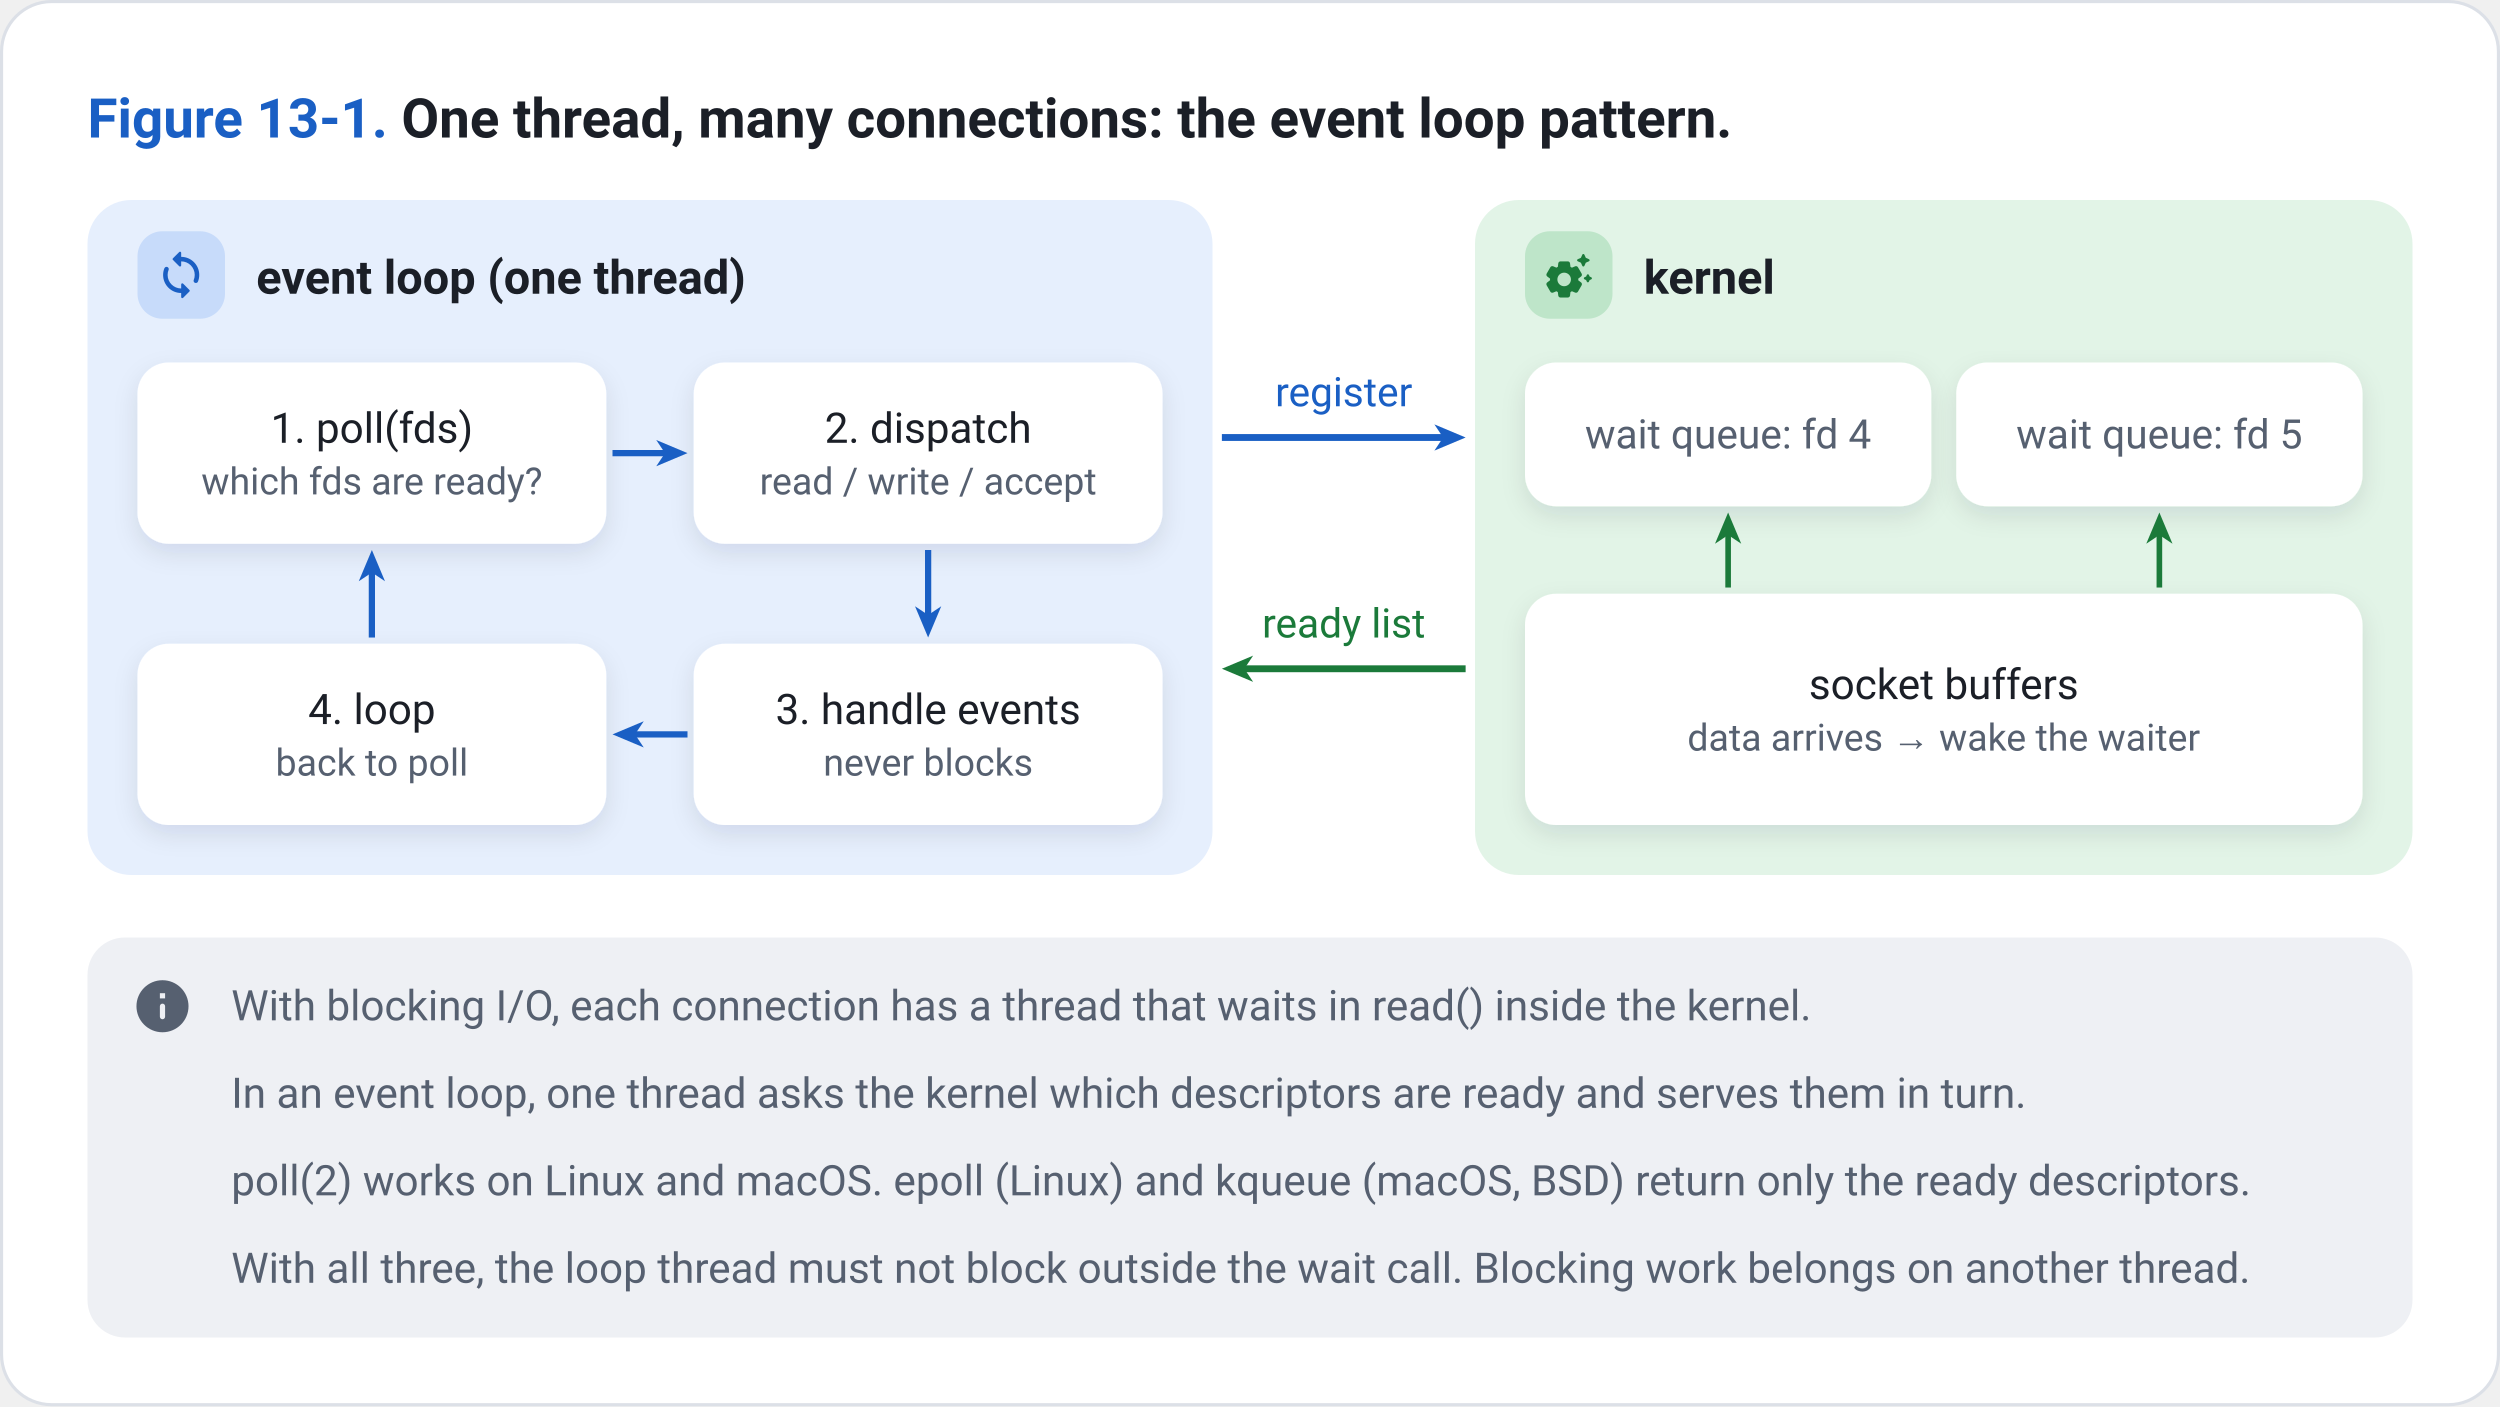
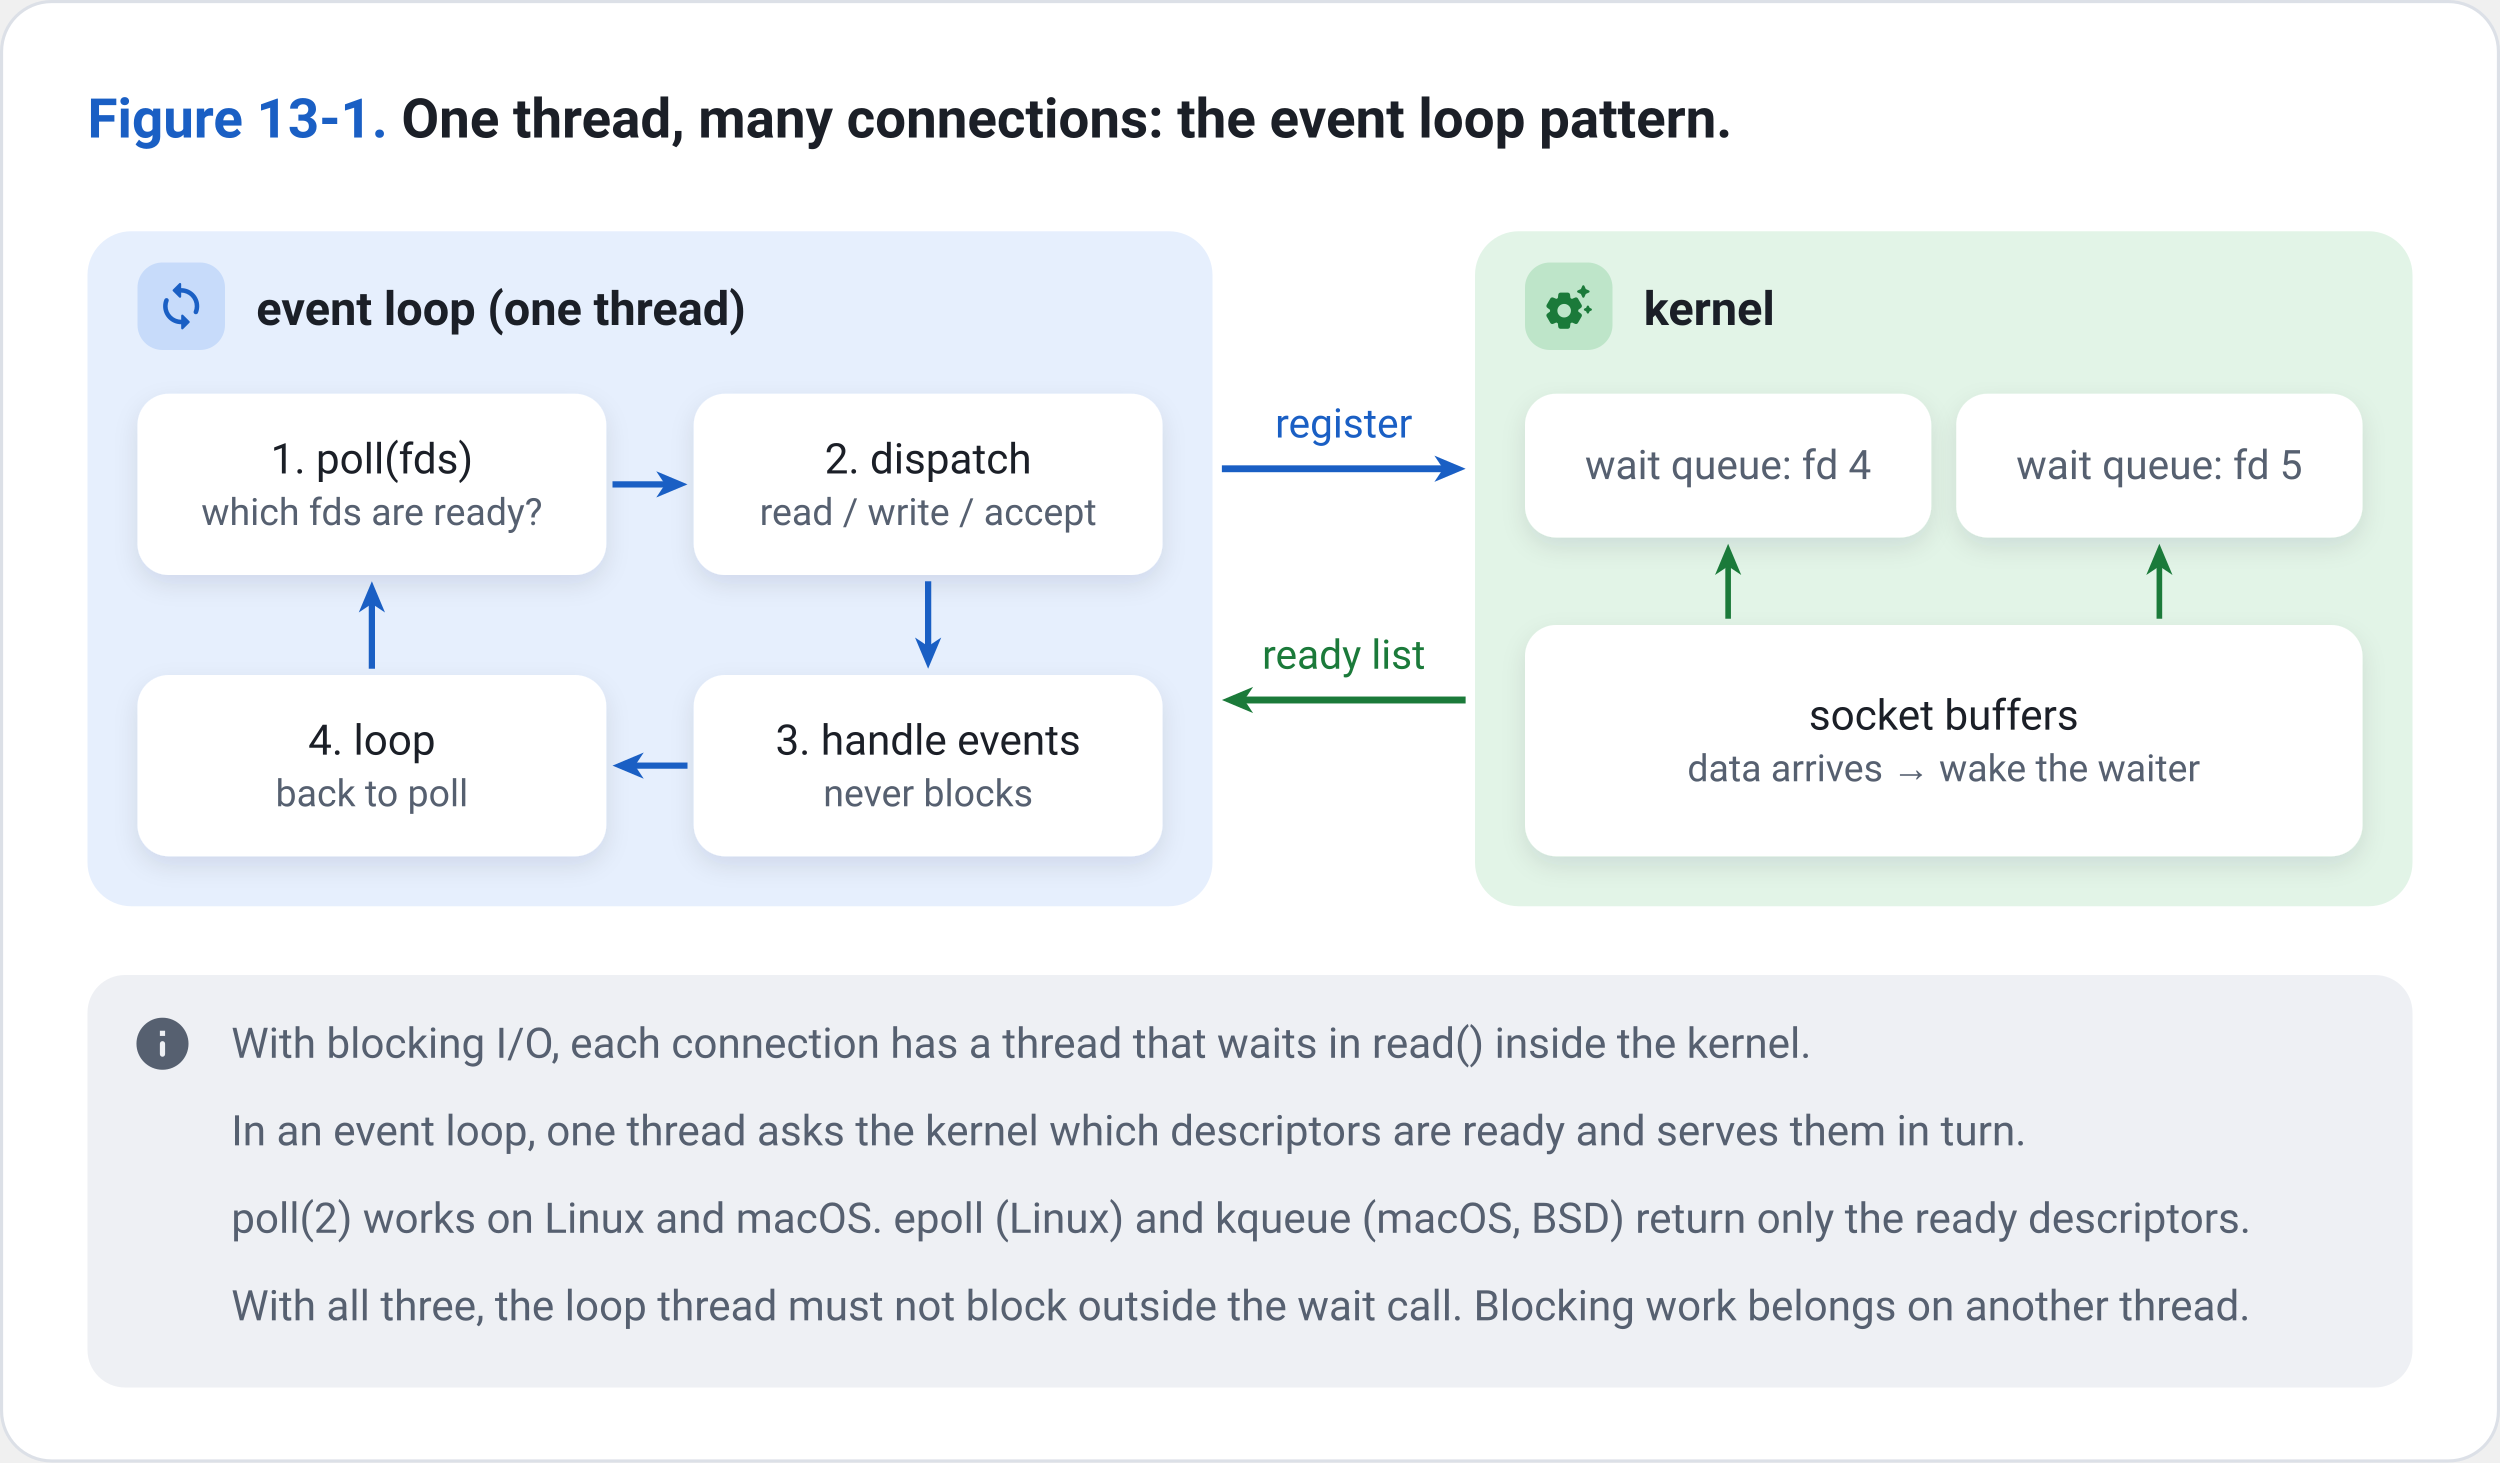
- <svg xmlns="http://www.w3.org/2000/svg" viewBox="0 0 800 450" width="800" height="450">
+ <svg xmlns="http://www.w3.org/2000/svg" viewBox="0 0 800 468" width="800" height="468">
  <style>
    text { font-family: -apple-system, BlinkMacSystemFont, "Segoe UI", Roboto, "Helvetica Neue", Arial, sans-serif; fill: #1B1F27; }
    .paper { fill: #FFFFFF; }
    .frame { fill: #FFFFFF; stroke: #DCE0E7; stroke-width: 1; }
    .card { fill: #FFFFFF; }
    .hair { stroke: #DCE0E7; stroke-width: 1.2; fill: none; }
    .muted { fill: #566070; }
    .ink { fill: #1B1F27; }
    .title { font-size: 17.5px; font-weight: 650; }
    .head { font-size: 15.5px; font-weight: 650; }
    .name { font-size: 15px; font-weight: 650; }
    .body { font-size: 13.5px; }
    .sub { font-size: 13px; }
    .mono { font-size: 12.5px; font-family: "SF Mono", SFMono-Regular, ui-monospace, Menlo, Consolas, monospace; }
    .monob { font-size: 12.5px; font-weight: 650; font-family: "SF Mono", SFMono-Regular, ui-monospace, Menlo, Consolas, monospace; }
    .small { font-size: 12px; }
    .note { font-size: 13.5px; }
    .noteb { font-size: 13.5px; font-weight: 650; }
    .sub, .small, .note { fill: #566070; }
    .c-blue { fill: #E6EFFD; }
    .m-blue { fill: #C7DBFA; }
    .a-blue { fill: #1A5FC4; }
    .t-blue { fill: #1A5FC4; }
    .w-blue { stroke: #1A5FC4; fill: none; stroke-linecap: butt; stroke-linejoin: round; }
    .o-blue { stroke: #1A5FC4; fill: none; stroke-width: 1.5; }
    .h-blue { stroke: #1A5FC4; stroke-width: 1.4; }
    .c-green { fill: #E2F4E7; }
    .m-green { fill: #BEE5C9; }
    .a-green { fill: #1B7A3A; }
    .t-green { fill: #1B7A3A; }
    .w-green { stroke: #1B7A3A; fill: none; stroke-linecap: butt; stroke-linejoin: round; }
    .o-green { stroke: #1B7A3A; fill: none; stroke-width: 1.5; }
    .h-green { stroke: #1B7A3A; stroke-width: 1.4; }
    .c-amber { fill: #FFF1D9; }
    .m-amber { fill: #FFDDA1; }
    .a-amber { fill: #9A5600; }
    .t-amber { fill: #9A5600; }
    .w-amber { stroke: #9A5600; fill: none; stroke-linecap: butt; stroke-linejoin: round; }
    .o-amber { stroke: #9A5600; fill: none; stroke-width: 1.5; }
    .h-amber { stroke: #9A5600; stroke-width: 1.4; }
    .c-red { fill: #FDE8E4; }
    .m-red { fill: #F8C8BF; }
    .a-red { fill: #BF3620; }
    .t-red { fill: #BF3620; }
    .w-red { stroke: #BF3620; fill: none; stroke-linecap: butt; stroke-linejoin: round; }
    .o-red { stroke: #BF3620; fill: none; stroke-width: 1.5; }
    .h-red { stroke: #BF3620; stroke-width: 1.4; }
    .c-purple { fill: #EFE9FC; }
    .m-purple { fill: #D9CDF8; }
    .a-purple { fill: #6240C4; }
    .t-purple { fill: #6240C4; }
    .w-purple { stroke: #6240C4; fill: none; stroke-linecap: butt; stroke-linejoin: round; }
    .o-purple { stroke: #6240C4; fill: none; stroke-width: 1.5; }
    .h-purple { stroke: #6240C4; stroke-width: 1.4; }
    .c-teal { fill: #DDF3F1; }
    .m-teal { fill: #B3E3DE; }
    .a-teal { fill: #0E7168; }
    .t-teal { fill: #0E7168; }
    .w-teal { stroke: #0E7168; fill: none; stroke-linecap: butt; stroke-linejoin: round; }
    .o-teal { stroke: #0E7168; fill: none; stroke-width: 1.5; }
    .h-teal { stroke: #0E7168; stroke-width: 1.4; }
    .c-gray { fill: #EEF0F4; }
    .m-gray { fill: #D9DDE5; }
    .a-gray { fill: #566070; }
    .t-gray { fill: #566070; }
    .w-gray { stroke: #566070; fill: none; stroke-linecap: butt; stroke-linejoin: round; }
    .o-gray { stroke: #566070; fill: none; stroke-width: 1.5; }
    .h-gray { stroke: #566070; stroke-width: 1.4; }
    .c-wire { fill: #EEF0F4; }
    .m-wire { fill: #D9DDE5; }
    .a-wire { fill: #5B6676; }
    .t-wire { fill: #5B6676; }
    .w-wire { stroke: #5B6676; fill: none; stroke-linecap: butt; stroke-linejoin: round; }
    .o-wire { stroke: #5B6676; fill: none; stroke-width: 1.5; }
    .h-wire { stroke: #5B6676; stroke-width: 1.4; }
  </style>
  <defs>
    <filter id="lift" x="-10%" y="-15%" width="120%" height="140%">
      <feDropShadow dx="0" dy="1" stdDeviation="1.2" flood-color="#1B2430" flood-opacity="0.14" />
      <feDropShadow dx="0" dy="3" stdDeviation="4" flood-color="#1B2430" flood-opacity="0.10" />
    </filter>
  </defs>
-   <rect x="0.5" y="0.5" width="799" height="449" rx="16" class="frame" />
+   <rect x="0.5" y="0.5" width="799" height="467" rx="16" class="frame" />
  <text x="28" y="44" class="title">
    <tspan class="t-blue">Figure 13-1.</tspan> One thread, many connections: the event loop pattern.</text>
-   <g transform="translate(0 64)">
+   <g transform="translate(0 74)">
    <rect x="28.0" y="0.0" width="360.0" height="216.0" rx="14" class="c-blue" />
    <rect x="44.0" y="10.0" width="28.0" height="28.0" rx="8" class="m-blue" />
    <g transform="translate(49.3 15.3) scale(0.723)" class="a-blue">
      <path d="M12 4V2.21c0-.45-.54-.67-.85-.35l-2.8 2.79c-.2.2-.2.51 0 .71l2.79 2.79c.32.31.86.09.86-.36V6c3.31 0 6 2.69 6 6 0 .79-.15 1.56-.44 2.25-.15.36-.04.77.23 1.04.51.51 1.37.33 1.64-.34.37-.91.57-1.91.57-2.95 0-4.42-3.58-8-8-8zm0 14c-3.31 0-6-2.69-6-6 0-.79.15-1.56.44-2.25.15-.36.04-.77-.23-1.04-.51-.51-1.37-.33-1.64.34C4.2 9.96 4 10.96 4 12c0 4.42 3.58 8 8 8v1.79c0 .45.54.67.85.35l2.79-2.79c.2-.2.2-.51 0-.71l-2.79-2.79a.5.5 0 0 0-.85.36V18z" />
    </g>
    <text x="82.0" y="30.0" class="name">event loop (one thread)</text>
    <rect x="44.0" y="52.0" width="150.0" height="58.0" rx="10" class="card" filter="url(#lift)" />
-     <text x="119.0" y="77.7" class="body" text-anchor="middle" data-fit="49.0,189.0">1. poll(fds)</text>
-     <text x="119.0" y="94.2" class="small" text-anchor="middle" data-fit="49.0,189.0">which fds are ready?</text>
+     <text x="119.0" y="77.5" class="body" text-anchor="middle" data-fit="49.0,189.0">1. poll(fds)</text>
+     <text x="119.0" y="94.0" class="small" text-anchor="middle" data-fit="49.0,189.0">which fds are ready?</text>
    <rect x="222.0" y="52.0" width="150.0" height="58.0" rx="10" class="card" filter="url(#lift)" />
-     <text x="297.0" y="77.7" class="body" text-anchor="middle" data-fit="227.0,367.0">2. dispatch</text>
-     <text x="297.0" y="94.2" class="small" text-anchor="middle" data-fit="227.0,367.0">read / write / accept</text>
+     <text x="297.0" y="77.5" class="body" text-anchor="middle" data-fit="227.0,367.0">2. dispatch</text>
+     <text x="297.0" y="94.0" class="small" text-anchor="middle" data-fit="227.0,367.0">read / write / accept</text>
    <rect x="222.0" y="142.0" width="150.0" height="58.0" rx="10" class="card" filter="url(#lift)" />
-     <text x="297.0" y="167.7" class="body" text-anchor="middle" data-fit="227.0,367.0">3. handle events</text>
-     <text x="297.0" y="184.2" class="small" text-anchor="middle" data-fit="227.0,367.0">never blocks</text>
+     <text x="297.0" y="167.5" class="body" text-anchor="middle" data-fit="227.0,367.0">3. handle events</text>
+     <text x="297.0" y="184.0" class="small" text-anchor="middle" data-fit="227.0,367.0">never blocks</text>
    <rect x="44.0" y="142.0" width="150.0" height="58.0" rx="10" class="card" filter="url(#lift)" />
-     <text x="119.0" y="167.7" class="body" text-anchor="middle" data-fit="49.0,189.0">4. loop</text>
-     <text x="119.0" y="184.2" class="small" text-anchor="middle" data-fit="49.0,189.0">back to poll</text>
+     <text x="119.0" y="167.5" class="body" text-anchor="middle" data-fit="49.0,189.0">4. loop</text>
+     <text x="119.0" y="184.0" class="small" text-anchor="middle" data-fit="49.0,189.0">back to poll</text>
    <polygon points="220.0,81.0 210.0,85.2 212.8,81.0 210.0,76.8" class="a-blue" />
    <path d="M196.0,81.0 L213.0,81.0" class="w-blue" stroke-width="2" />
    <polygon points="297.0,140.0 292.8,130.0 297.0,132.8 301.2,130.0" class="a-blue" />
    <path d="M297.0,112.0 L297.0,133.0" class="w-blue" stroke-width="2" />
    <polygon points="196.0,171.0 206.0,166.8 203.2,171.0 206.0,175.2" class="a-blue" />
    <path d="M220.0,171.0 L203.0,171.0" class="w-blue" stroke-width="2" />
    <polygon points="119.0,112.0 123.2,122.0 119.0,119.2 114.8,122.0" class="a-blue" />
    <path d="M119.0,140.0 L119.0,119.0" class="w-blue" stroke-width="2" />
    <rect x="472.0" y="0.0" width="300.0" height="216.0" rx="14" class="c-green" />
    <rect x="488.0" y="10.0" width="28.0" height="28.0" rx="8" class="m-green" />
    <g transform="translate(493.3 15.3) scale(0.723)" class="a-green">
      <path d="m18.04 7.99-.63-1.4-1.4-.63a.5.5 0 0 1 0-.91l1.4-.63.63-1.4a.5.5 0 0 1 .91 0l.63 1.4 1.4.63a.5.5 0 0 1 0 .91l-1.4.63-.63 1.4c-.17.39-.73.39-.91 0zm3.24 4.73-.32-.72a.5.5 0 0 0-.91 0l-.32.72-.73.32a.5.5 0 0 0 0 .91l.72.32.32.73a.5.5 0 0 0 .91 0l.32-.72.73-.32a.5.5 0 0 0 0-.91l-.72-.33zm-5.04 1.65 1.23.93c.4.3.51.86.26 1.3l-1.62 2.8c-.25.44-.79.62-1.25.42l-1.43-.6c-.2.13-.42.26-.64.37l-.19 1.54c-.06.5-.49.88-.99.88H8.38c-.5 0-.93-.38-.99-.88l-.19-1.54c-.22-.11-.43-.23-.64-.37l-1.43.6c-.46.2-1 .02-1.25-.42l-1.62-2.8c-.25-.44-.14-.99.26-1.3l1.23-.93V14c0-.12 0-.25.01-.37l-1.23-.93c-.4-.3-.51-.86-.26-1.3l1.62-2.8c.25-.44.79-.62 1.25-.42l1.43.6c.2-.13.42-.26.64-.37l.19-1.54c.05-.49.48-.87.98-.87h3.23c.5 0 .93.38.99.88l.19 1.54c.22.11.43.23.64.37l1.43-.6c.46-.2 1-.02 1.25.42l1.62 2.8c.25.44.14.99-.26 1.3l-1.23.93c.01.12.01.24.01.37s0 .24-.01.36zM13 14c0-1.66-1.34-3-3-3s-3 1.34-3 3 1.34 3 3 3 3-1.34 3-3z" />
    </g>
    <text x="526.0" y="30.0" class="name">kernel</text>
    <rect x="488.0" y="52.0" width="130.0" height="46.0" rx="10" class="card" filter="url(#lift)" />
-     <text x="553.0" y="79.5" class="sub" text-anchor="middle" data-fit="493.0,613.0">wait queue: fd 4</text>
+     <text x="553.0" y="79.3" class="sub" text-anchor="middle" data-fit="493.0,613.0">wait queue: fd 4</text>
    <rect x="626.0" y="52.0" width="130.0" height="46.0" rx="10" class="card" filter="url(#lift)" />
-     <text x="691.0" y="79.5" class="sub" text-anchor="middle" data-fit="631.0,751.0">wait queue: fd 5</text>
+     <text x="691.0" y="79.3" class="sub" text-anchor="middle" data-fit="631.0,751.0">wait queue: fd 5</text>
    <rect x="488.0" y="126.0" width="268.0" height="74.0" rx="10" class="card" filter="url(#lift)" />
-     <text x="622.0" y="159.7" class="body" text-anchor="middle" data-fit="493.0,751.0">socket buffers</text>
-     <text x="622.0" y="176.2" class="small" text-anchor="middle" data-fit="493.0,751.0">data arrives → wake the waiter</text>
+     <text x="622.0" y="159.5" class="body" text-anchor="middle" data-fit="493.0,751.0">socket buffers</text>
+     <text x="622.0" y="176.0" class="small" text-anchor="middle" data-fit="493.0,751.0">data arrives → wake the waiter</text>
    <polygon points="553.0,100.0 557.2,110.0 553.0,107.2 548.8,110.0" class="a-green" />
    <path d="M553.0,124.0 L553.0,107.0" class="w-green" stroke-width="1.8" />
    <polygon points="691.0,100.0 695.2,110.0 691.0,107.2 686.8,110.0" class="a-green" />
    <path d="M691.0,124.0 L691.0,107.0" class="w-green" stroke-width="1.8" />
    <polygon points="469.0,76.0 459.0,80.2 461.8,76.0 459.0,71.8" class="a-blue" />
    <path d="M391.0,76.0 L462.0,76.0" class="w-blue" stroke-width="2.2" />
    <text x="430.0" y="66.0" class="sub t-blue" text-anchor="middle">register</text>
    <polygon points="391.0,150.0 401.0,145.8 398.2,150.0 401.0,154.2" class="a-green" />
    <path d="M469.0,150.0 L398.0,150.0" class="w-green" stroke-width="2.2" />
    <text x="430.0" y="140.0" class="sub t-green" text-anchor="middle">ready list</text>
  </g>
-   <rect x="28" y="300" width="744" height="128" rx="12" class="c-gray" />
-   <g transform="translate(42 312) scale(0.833)" class="a-gray">
+   <rect x="28" y="312" width="744" height="132" rx="12" class="c-gray" />
+   <g transform="translate(42 324) scale(0.833)" class="a-gray">
    <path d="M12 2C6.48 2 2 6.48 2 12s4.48 10 10 10 10-4.48 10-10S17.52 2 12 2zm0 15c-.55 0-1-.45-1-1v-4c0-.55.45-1 1-1s1 .45 1 1v4c0 .55-.45 1-1 1zm1-8h-2V7h2v2z" />
  </g>
-   <text x="74" y="326.5" class="note" data-fit="74,760">With blocking I/O, each connection has a thread that waits in read() inside the kernel.</text>
-   <text x="74" y="354.5" class="note" data-fit="74,760">In an event loop, one thread asks the kernel which descriptors are ready and serves them in turn.</text>
-   <text x="74" y="382.5" class="note" data-fit="74,760">poll(2) works on Linux and macOS. epoll (Linux) and kqueue (macOS, BSD) return only the ready descriptors.</text>
-   <text x="74" y="410.5" class="note" data-fit="74,760">With all three, the loop thread must not block outside the wait call. Blocking work belongs on another thread.</text>
+   <text x="74" y="338.5" class="note" data-fit="74,760">With blocking I/O, each connection has a thread that waits in read() inside the kernel.</text>
+   <text x="74" y="366.5" class="note" data-fit="74,760">In an event loop, one thread asks the kernel which descriptors are ready and serves them in turn.</text>
+   <text x="74" y="394.5" class="note" data-fit="74,760">poll(2) works on Linux and macOS. epoll (Linux) and kqueue (macOS, BSD) return only the ready descriptors.</text>
+   <text x="74" y="422.5" class="note" data-fit="74,760">With all three, the loop thread must not block outside the wait call. Blocking work belongs on another thread.</text>
</svg>
